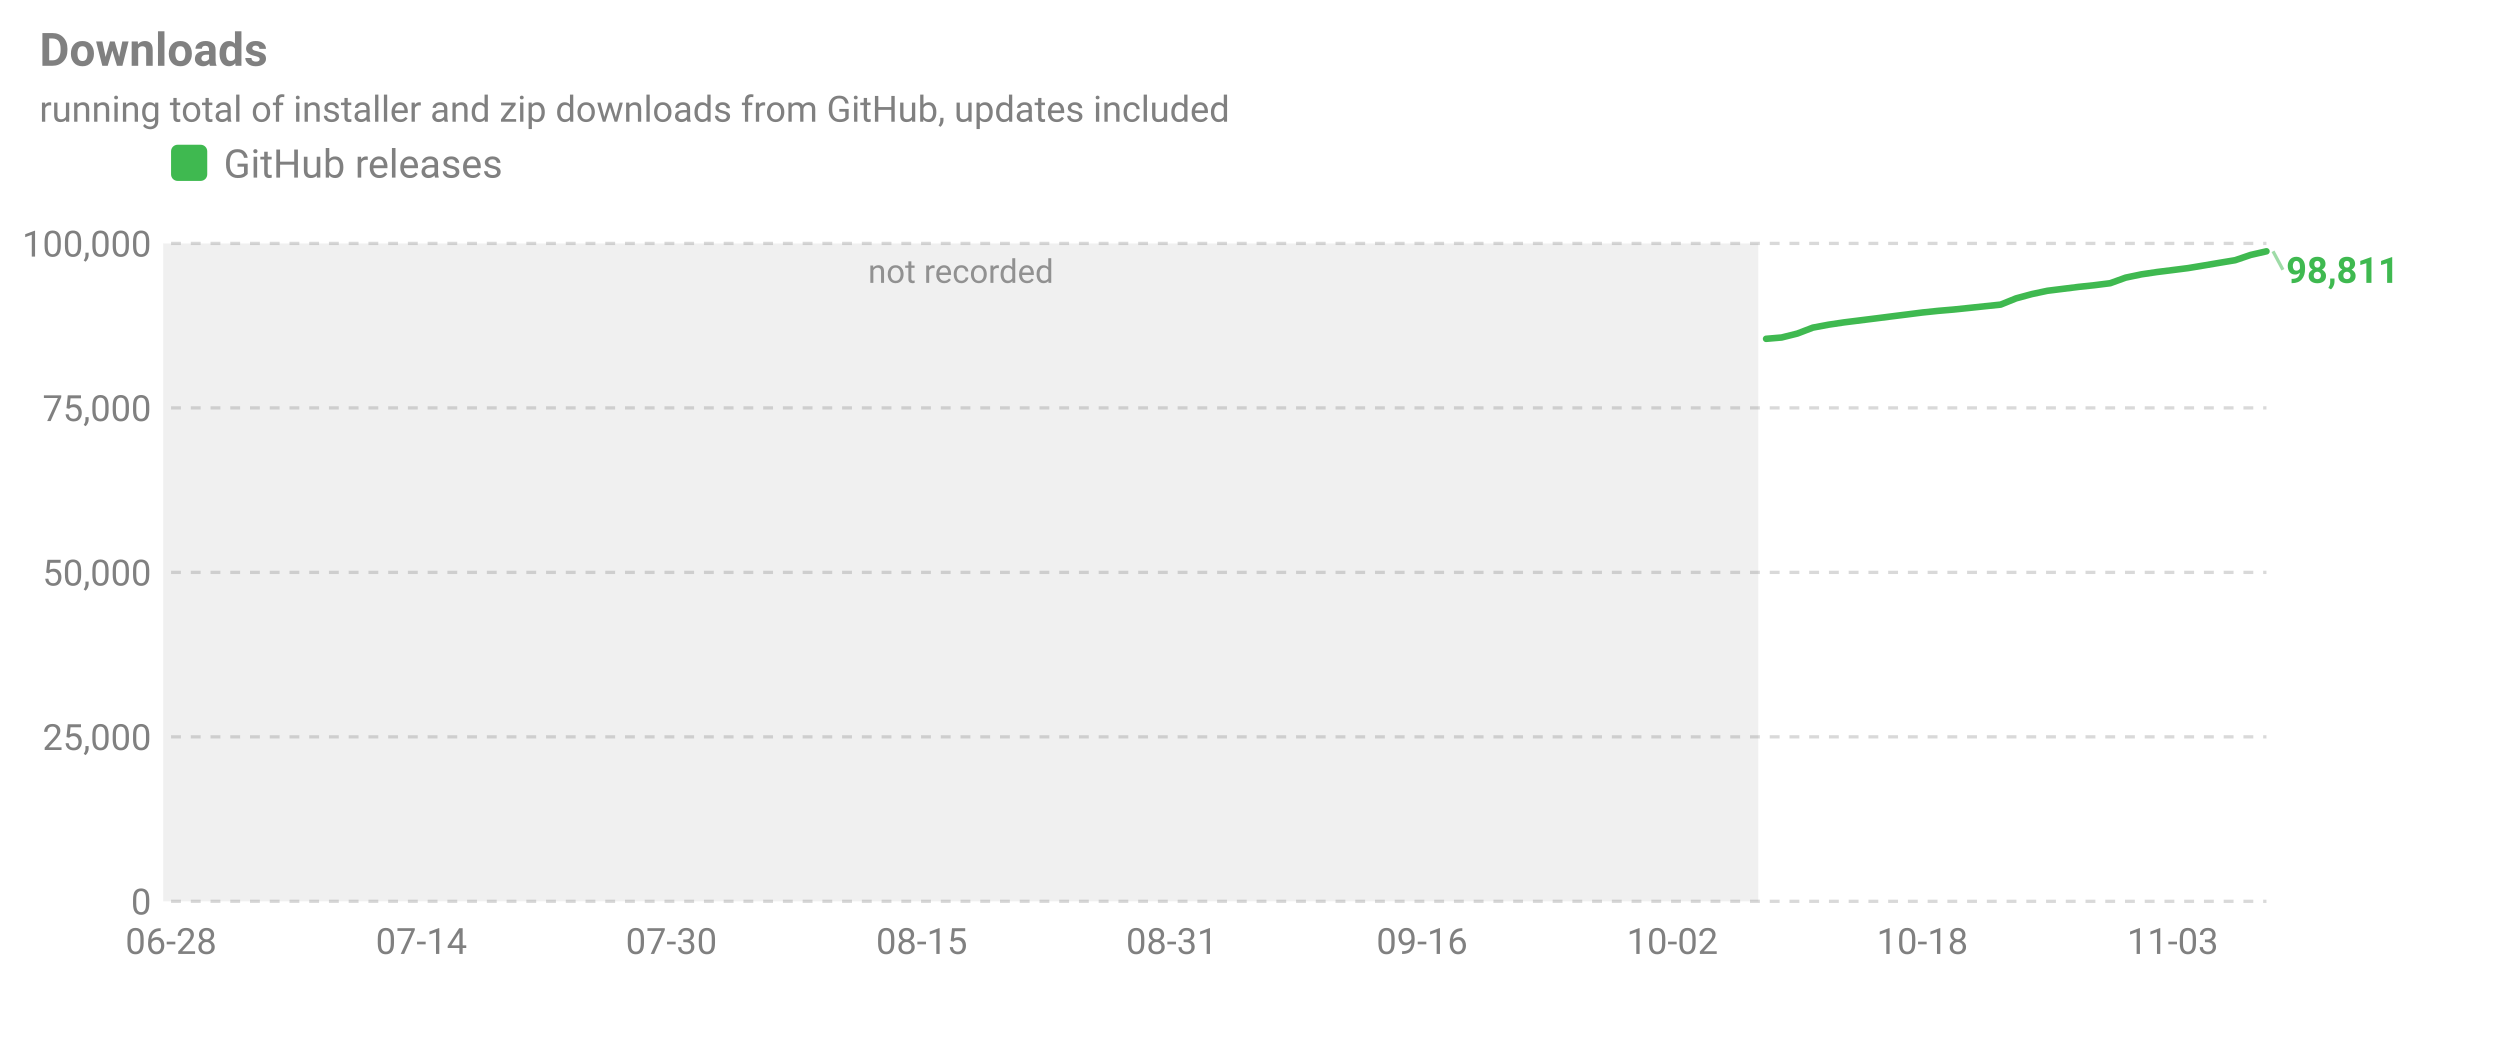
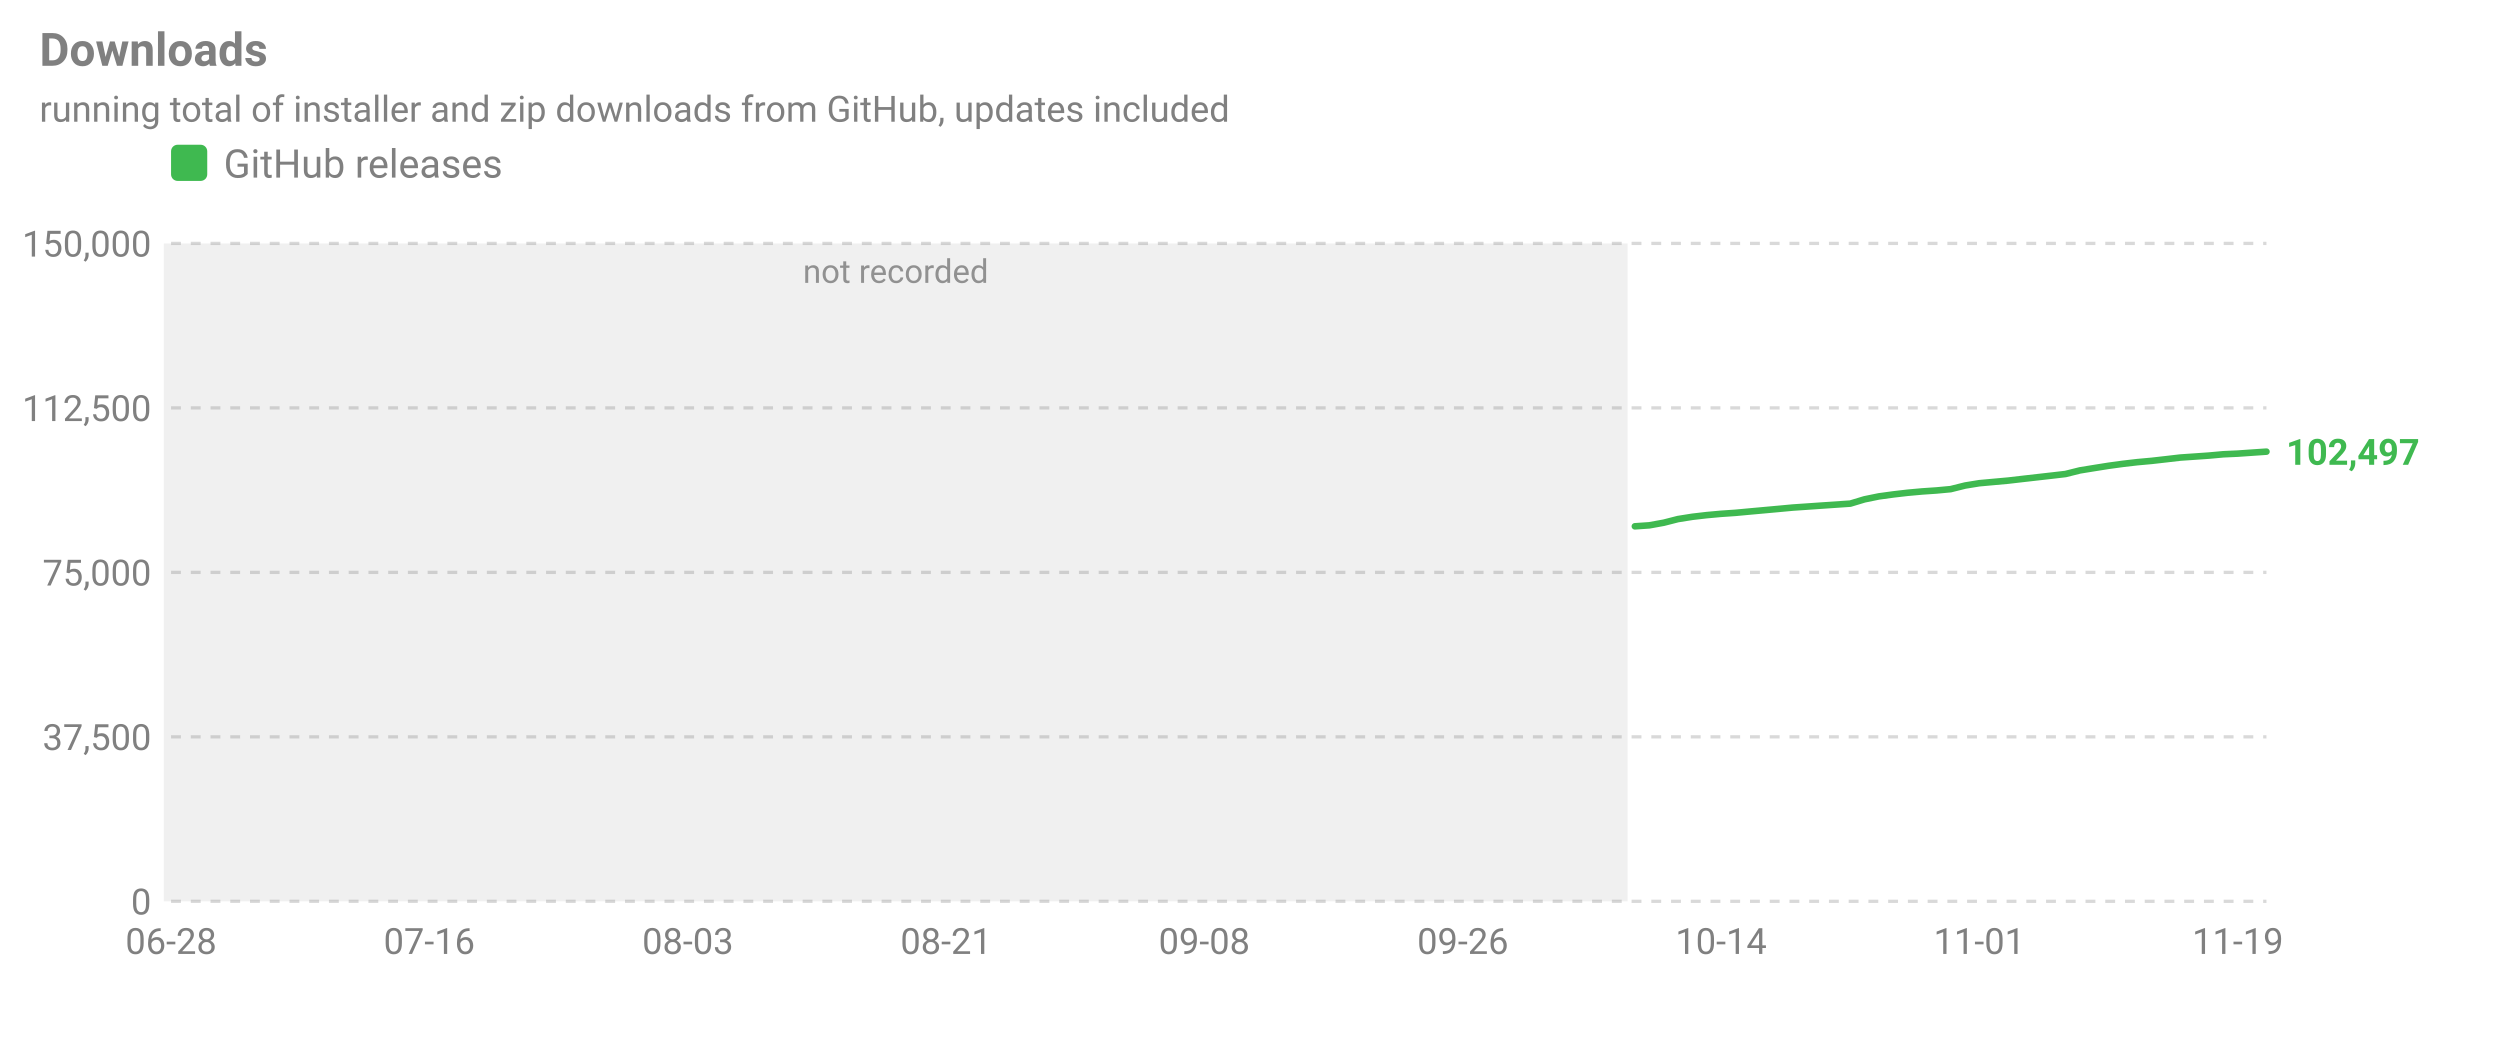
- <svg xmlns="http://www.w3.org/2000/svg" width="760" height="320" viewBox="0 0 760 320" role="img" aria-label="Downloads" data-chart="{&quot;bottom&quot;:274,&quot;labels&quot;:[&quot;06-28&quot;,&quot;06-29&quot;,&quot;06-30&quot;,&quot;07-01&quot;,&quot;07-02&quot;,&quot;07-03&quot;,&quot;07-04&quot;,&quot;07-05&quot;,&quot;07-06&quot;,&quot;07-07&quot;,&quot;07-08&quot;,&quot;07-09&quot;,&quot;07-10&quot;,&quot;07-11&quot;,&quot;07-12&quot;,&quot;07-13&quot;,&quot;07-14&quot;,&quot;07-15&quot;,&quot;07-16&quot;,&quot;07-17&quot;,&quot;07-18&quot;,&quot;07-19&quot;,&quot;07-20&quot;,&quot;07-21&quot;,&quot;07-22&quot;,&quot;07-23&quot;,&quot;07-24&quot;,&quot;07-25&quot;,&quot;07-26&quot;,&quot;07-27&quot;,&quot;07-28&quot;,&quot;07-29&quot;,&quot;07-30&quot;,&quot;07-31&quot;,&quot;08-01&quot;,&quot;08-02&quot;,&quot;08-03&quot;,&quot;08-04&quot;,&quot;08-05&quot;,&quot;08-06&quot;,&quot;08-07&quot;,&quot;08-08&quot;,&quot;08-09&quot;,&quot;08-10&quot;,&quot;08-11&quot;,&quot;08-12&quot;,&quot;08-13&quot;,&quot;08-14&quot;,&quot;08-15&quot;,&quot;08-16&quot;,&quot;08-17&quot;,&quot;08-18&quot;,&quot;08-19&quot;,&quot;08-20&quot;,&quot;08-21&quot;,&quot;08-22&quot;,&quot;08-23&quot;,&quot;08-24&quot;,&quot;08-25&quot;,&quot;08-26&quot;,&quot;08-27&quot;,&quot;08-28&quot;,&quot;08-29&quot;,&quot;08-30&quot;,&quot;08-31&quot;,&quot;09-01&quot;,&quot;09-02&quot;,&quot;09-03&quot;,&quot;09-04&quot;,&quot;09-05&quot;,&quot;09-06&quot;,&quot;09-07&quot;,&quot;09-08&quot;,&quot;09-09&quot;,&quot;09-10&quot;,&quot;09-11&quot;,&quot;09-12&quot;,&quot;09-13&quot;,&quot;09-14&quot;,&quot;09-15&quot;,&quot;09-16&quot;,&quot;09-17&quot;,&quot;09-18&quot;,&quot;09-19&quot;,&quot;09-20&quot;,&quot;09-21&quot;,&quot;09-22&quot;,&quot;09-23&quot;,&quot;09-24&quot;,&quot;09-25&quot;,&quot;09-26&quot;,&quot;09-27&quot;,&quot;09-28&quot;,&quot;09-29&quot;,&quot;09-30&quot;,&quot;10-01&quot;,&quot;10-02&quot;,&quot;10-03&quot;,&quot;10-04&quot;,&quot;10-05&quot;,&quot;10-06&quot;,&quot;10-07&quot;,&quot;10-08&quot;,&quot;10-09&quot;,&quot;10-10&quot;,&quot;10-11&quot;,&quot;10-12&quot;,&quot;10-13&quot;,&quot;10-14&quot;,&quot;10-15&quot;,&quot;10-16&quot;,&quot;10-17&quot;,&quot;10-18&quot;,&quot;10-19&quot;,&quot;10-20&quot;,&quot;10-21&quot;,&quot;10-22&quot;,&quot;10-23&quot;,&quot;10-24&quot;,&quot;10-25&quot;,&quot;10-26&quot;,&quot;10-27&quot;,&quot;10-28&quot;,&quot;10-29&quot;,&quot;10-30&quot;,&quot;10-31&quot;,&quot;11-01&quot;,&quot;11-02&quot;,&quot;11-03&quot;,&quot;11-04&quot;,&quot;11-05&quot;,&quot;11-06&quot;,&quot;11-07&quot;,&quot;11-08&quot;,&quot;11-09&quot;],&quot;series&quot;:[{&quot;color&quot;:&quot;#3fb950&quot;,&quot;name&quot;:&quot;GitHub releases&quot;,&quot;values&quot;:[null,null,null,null,null,null,null,null,null,null,null,null,null,null,null,null,null,null,null,null,null,null,null,null,null,null,null,null,null,null,null,null,null,null,null,null,null,null,null,null,null,null,null,null,null,null,null,null,null,null,null,null,null,null,null,null,null,null,null,null,null,null,null,null,null,null,null,null,null,null,null,null,null,null,null,null,null,null,null,null,null,null,null,null,null,null,null,null,null,null,null,null,null,null,null,null,null,null,null,null,null,null,&quot;85,478&quot;,&quot;85,704&quot;,&quot;86,321&quot;,&quot;87,185&quot;,&quot;87,675&quot;,&quot;88,013&quot;,&quot;88,323&quot;,&quot;88,603&quot;,&quot;88,884&quot;,&quot;89,183&quot;,&quot;89,480&quot;,&quot;89,752&quot;,&quot;89,965&quot;,&quot;90,200&quot;,&quot;90,454&quot;,&quot;90,691&quot;,&quot;91,655&quot;,&quot;92,297&quot;,&quot;92,779&quot;,&quot;93,119&quot;,&quot;93,417&quot;,&quot;93,670&quot;,&quot;93,951&quot;,&quot;94,814&quot;,&quot;95,289&quot;,&quot;95,643&quot;,&quot;95,942&quot;,&quot;96,267&quot;,&quot;96,665&quot;,&quot;97,072&quot;,&quot;97,461&quot;,&quot;98,268&quot;,&quot;98,811&quot;],&quot;y&quot;:[null,null,null,null,null,null,null,null,null,null,null,null,null,null,null,null,null,null,null,null,null,null,null,null,null,null,null,null,null,null,null,null,null,null,null,null,null,null,null,null,null,null,null,null,null,null,null,null,null,null,null,null,null,null,null,null,null,null,null,null,null,null,null,null,null,null,null,null,null,null,null,null,null,null,null,null,null,null,null,null,null,null,null,null,null,null,null,null,null,null,null,null,null,null,null,null,null,null,null,null,null,null,103.0,102.6,101.4,99.6,98.7,98.0,97.4,96.8,96.2,95.6,95.0,94.5,94.1,93.6,93.1,92.6,90.7,89.4,88.4,87.8,87.2,86.7,86.1,84.4,83.4,82.7,82.1,81.5,80.7,79.9,79.1,77.5,76.4]}],&quot;top&quot;:74,&quot;type&quot;:&quot;lines&quot;,&quot;x&quot;:[52.0,56.8,61.5,66.3,71.0,75.8,80.5,85.3,90.0,94.8,99.5,104.3,109.0,113.8,118.6,123.3,128.1,132.8,137.6,142.3,147.1,151.8,156.6,161.3,166.1,170.8,175.6,180.4,185.1,189.9,194.6,199.4,204.1,208.9,213.6,218.4,223.1,227.9,232.6,237.4,242.1,246.9,251.7,256.4,261.2,265.9,270.7,275.4,280.2,284.9,289.7,294.4,299.2,303.9,308.7,313.5,318.2,323.0,327.7,332.5,337.2,342.0,346.7,351.5,356.2,361.0,365.7,370.5,375.3,380.0,384.8,389.5,394.3,399.0,403.8,408.5,413.3,418.0,422.8,427.5,432.3,437.1,441.8,446.6,451.3,456.1,460.8,465.6,470.3,475.1,479.8,484.6,489.3,494.1,498.9,503.6,508.4,513.1,517.9,522.6,527.4,532.1,536.9,541.6,546.4,551.1,555.9,560.6,565.4,570.2,574.9,579.7,584.4,589.2,593.9,598.7,603.4,608.2,612.9,617.7,622.4,627.2,632.0,636.7,641.5,646.2,651.0,655.7,660.5,665.2,670.0,674.7,679.5,684.2,689.0]}">
+ <svg xmlns="http://www.w3.org/2000/svg" width="760" height="320" viewBox="0 0 760 320" role="img" aria-label="Downloads" data-chart="{&quot;bottom&quot;:274,&quot;labels&quot;:[&quot;06-28&quot;,&quot;06-29&quot;,&quot;06-30&quot;,&quot;07-01&quot;,&quot;07-02&quot;,&quot;07-03&quot;,&quot;07-04&quot;,&quot;07-05&quot;,&quot;07-06&quot;,&quot;07-07&quot;,&quot;07-08&quot;,&quot;07-09&quot;,&quot;07-10&quot;,&quot;07-11&quot;,&quot;07-12&quot;,&quot;07-13&quot;,&quot;07-14&quot;,&quot;07-15&quot;,&quot;07-16&quot;,&quot;07-17&quot;,&quot;07-18&quot;,&quot;07-19&quot;,&quot;07-20&quot;,&quot;07-21&quot;,&quot;07-22&quot;,&quot;07-23&quot;,&quot;07-24&quot;,&quot;07-25&quot;,&quot;07-26&quot;,&quot;07-27&quot;,&quot;07-28&quot;,&quot;07-29&quot;,&quot;07-30&quot;,&quot;07-31&quot;,&quot;08-01&quot;,&quot;08-02&quot;,&quot;08-03&quot;,&quot;08-04&quot;,&quot;08-05&quot;,&quot;08-06&quot;,&quot;08-07&quot;,&quot;08-08&quot;,&quot;08-09&quot;,&quot;08-10&quot;,&quot;08-11&quot;,&quot;08-12&quot;,&quot;08-13&quot;,&quot;08-14&quot;,&quot;08-15&quot;,&quot;08-16&quot;,&quot;08-17&quot;,&quot;08-18&quot;,&quot;08-19&quot;,&quot;08-20&quot;,&quot;08-21&quot;,&quot;08-22&quot;,&quot;08-23&quot;,&quot;08-24&quot;,&quot;08-25&quot;,&quot;08-26&quot;,&quot;08-27&quot;,&quot;08-28&quot;,&quot;08-29&quot;,&quot;08-30&quot;,&quot;08-31&quot;,&quot;09-01&quot;,&quot;09-02&quot;,&quot;09-03&quot;,&quot;09-04&quot;,&quot;09-05&quot;,&quot;09-06&quot;,&quot;09-07&quot;,&quot;09-08&quot;,&quot;09-09&quot;,&quot;09-10&quot;,&quot;09-11&quot;,&quot;09-12&quot;,&quot;09-13&quot;,&quot;09-14&quot;,&quot;09-15&quot;,&quot;09-16&quot;,&quot;09-17&quot;,&quot;09-18&quot;,&quot;09-19&quot;,&quot;09-20&quot;,&quot;09-21&quot;,&quot;09-22&quot;,&quot;09-23&quot;,&quot;09-24&quot;,&quot;09-25&quot;,&quot;09-26&quot;,&quot;09-27&quot;,&quot;09-28&quot;,&quot;09-29&quot;,&quot;09-30&quot;,&quot;10-01&quot;,&quot;10-02&quot;,&quot;10-03&quot;,&quot;10-04&quot;,&quot;10-05&quot;,&quot;10-06&quot;,&quot;10-07&quot;,&quot;10-08&quot;,&quot;10-09&quot;,&quot;10-10&quot;,&quot;10-11&quot;,&quot;10-12&quot;,&quot;10-13&quot;,&quot;10-14&quot;,&quot;10-15&quot;,&quot;10-16&quot;,&quot;10-17&quot;,&quot;10-18&quot;,&quot;10-19&quot;,&quot;10-20&quot;,&quot;10-21&quot;,&quot;10-22&quot;,&quot;10-23&quot;,&quot;10-24&quot;,&quot;10-25&quot;,&quot;10-26&quot;,&quot;10-27&quot;,&quot;10-28&quot;,&quot;10-29&quot;,&quot;10-30&quot;,&quot;10-31&quot;,&quot;11-01&quot;,&quot;11-02&quot;,&quot;11-03&quot;,&quot;11-04&quot;,&quot;11-05&quot;,&quot;11-06&quot;,&quot;11-07&quot;,&quot;11-08&quot;,&quot;11-09&quot;,&quot;11-10&quot;,&quot;11-11&quot;,&quot;11-12&quot;,&quot;11-13&quot;,&quot;11-14&quot;,&quot;11-15&quot;,&quot;11-16&quot;,&quot;11-17&quot;,&quot;11-18&quot;,&quot;11-19&quot;,&quot;11-20&quot;,&quot;11-21&quot;],&quot;series&quot;:[{&quot;color&quot;:&quot;#3fb950&quot;,&quot;name&quot;:&quot;GitHub releases&quot;,&quot;values&quot;:[null,null,null,null,null,null,null,null,null,null,null,null,null,null,null,null,null,null,null,null,null,null,null,null,null,null,null,null,null,null,null,null,null,null,null,null,null,null,null,null,null,null,null,null,null,null,null,null,null,null,null,null,null,null,null,null,null,null,null,null,null,null,null,null,null,null,null,null,null,null,null,null,null,null,null,null,null,null,null,null,null,null,null,null,null,null,null,null,null,null,null,null,null,null,null,null,null,null,null,null,null,null,&quot;85,478&quot;,&quot;85,704&quot;,&quot;86,321&quot;,&quot;87,185&quot;,&quot;87,675&quot;,&quot;88,013&quot;,&quot;88,323&quot;,&quot;88,603&quot;,&quot;88,884&quot;,&quot;89,183&quot;,&quot;89,480&quot;,&quot;89,752&quot;,&quot;89,965&quot;,&quot;90,200&quot;,&quot;90,454&quot;,&quot;90,691&quot;,&quot;91,655&quot;,&quot;92,297&quot;,&quot;92,779&quot;,&quot;93,119&quot;,&quot;93,417&quot;,&quot;93,670&quot;,&quot;93,951&quot;,&quot;94,814&quot;,&quot;95,289&quot;,&quot;95,643&quot;,&quot;95,942&quot;,&quot;96,267&quot;,&quot;96,665&quot;,&quot;97,072&quot;,&quot;97,461&quot;,&quot;98,268&quot;,&quot;98,811&quot;,&quot;99,310&quot;,&quot;99,740&quot;,&quot;100,088&quot;,&quot;100,430&quot;,&quot;100,786&quot;,&quot;101,165&quot;,&quot;101,416&quot;,&quot;101,646&quot;,&quot;101,892&quot;,&quot;102,091&quot;,&quot;102,292&quot;,&quot;102,497&quot;],&quot;y&quot;:[null,null,null,null,null,null,null,null,null,null,null,null,null,null,null,null,null,null,null,null,null,null,null,null,null,null,null,null,null,null,null,null,null,null,null,null,null,null,null,null,null,null,null,null,null,null,null,null,null,null,null,null,null,null,null,null,null,null,null,null,null,null,null,null,null,null,null,null,null,null,null,null,null,null,null,null,null,null,null,null,null,null,null,null,null,null,null,null,null,null,null,null,null,null,null,null,null,null,null,null,null,null,160.0,159.7,158.9,157.8,157.1,156.6,156.2,155.9,155.5,155.1,154.7,154.3,154.0,153.7,153.4,153.1,151.8,150.9,150.3,149.8,149.4,149.1,148.7,147.6,146.9,146.5,146.1,145.6,145.1,144.6,144.1,143.0,142.3,141.6,141.0,140.5,140.1,139.6,139.1,138.8,138.5,138.1,137.9,137.6,137.3]}],&quot;top&quot;:74,&quot;type&quot;:&quot;lines&quot;,&quot;x&quot;:[52.0,56.4,60.7,65.1,69.5,73.8,78.2,82.5,86.9,91.3,95.6,100.0,104.4,108.7,113.1,117.4,121.8,126.2,130.5,134.9,139.3,143.6,148.0,152.3,156.7,161.1,165.4,169.8,174.2,178.5,182.9,187.3,191.6,196.0,200.3,204.7,209.1,213.4,217.8,222.2,226.5,230.9,235.2,239.6,244.0,248.3,252.7,257.1,261.4,265.8,270.2,274.5,278.9,283.2,287.6,292.0,296.3,300.7,305.1,309.4,313.8,318.1,322.5,326.9,331.2,335.6,340.0,344.3,348.7,353.0,357.4,361.8,366.1,370.5,374.9,379.2,383.6,388.0,392.3,396.7,401.0,405.4,409.8,414.1,418.5,422.9,427.2,431.6,435.9,440.3,444.7,449.0,453.4,457.8,462.1,466.5,470.8,475.2,479.6,483.9,488.3,492.7,497.0,501.4,505.8,510.1,514.5,518.8,523.2,527.6,531.9,536.3,540.7,545.0,549.4,553.7,558.1,562.5,566.8,571.2,575.6,579.9,584.3,588.7,593.0,597.4,601.7,606.1,610.5,614.8,619.2,623.6,627.9,632.3,636.6,641.0,645.4,649.7,654.1,658.5,662.8,667.2,671.5,675.9,680.3,684.6,689.0]}">
  <style>
  text{font-family:-apple-system,BlinkMacSystemFont,'Segoe UI',Roboto,Helvetica,Arial,sans-serif}
  .grid{stroke:#808080;stroke-opacity:.3;stroke-width:1}
  .axis{stroke:#808080;stroke-width:1}
  .lbl{fill:#808080;font-size:12px}
  .val{fill:#808080;font-size:12px;font-weight:600}
  .title{fill:#808080;font-size:14px;font-weight:700}
  .sub{fill:#808080;font-size:11px}
  .gap{fill:#808080;opacity:.12}
  .gaplbl{fill:#808080;font-size:10px;opacity:.85}
+   .mark{stroke:#808080;stroke-opacity:.7;stroke-width:1;stroke-dasharray:2 3}
+   .markbg{fill:#808080;fill-opacity:.22}
+   .marklbl{fill:#808080;font-size:9.5px;font-weight:600}
  .ico{fill:#808080}
  .t1{fill:#e3b341}
  .t2{fill:#d29922}
  .t3{fill:#b7860b}
  .t4{fill:#946f0f}
</style>
  <text x="12" y="20" class="title">Downloads</text>
  <text x="12" y="37" class="sub">running total of installer and zip downloads from GitHub, updates included</text>
-   <rect x="49.6" y="74" width="484.9" height="200" class="gap" />
-   <text x="292.1" y="86" class="gaplbl" text-anchor="middle">not recorded</text>
+   <rect x="49.8" y="74" width="445.0" height="200" class="gap" />
+   <text x="272.3" y="86" class="gaplbl" text-anchor="middle">not recorded</text>
  <line x1="52" y1="274.0" x2="689" y2="274.0" class="grid" stroke-dasharray="3 3" />
  <text x="46" y="278.0" class="sub" text-anchor="end">0</text>
  <line x1="52" y1="224.0" x2="689" y2="224.0" class="grid" stroke-dasharray="3 3" />
-   <text x="46" y="228.0" class="sub" text-anchor="end">25,000</text>
+   <text x="46" y="228.0" class="sub" text-anchor="end">37,500</text>
  <line x1="52" y1="174.0" x2="689" y2="174.0" class="grid" stroke-dasharray="3 3" />
-   <text x="46" y="178.0" class="sub" text-anchor="end">50,000</text>
+   <text x="46" y="178.0" class="sub" text-anchor="end">75,000</text>
  <line x1="52" y1="124.0" x2="689" y2="124.0" class="grid" stroke-dasharray="3 3" />
-   <text x="46" y="128.0" class="sub" text-anchor="end">75,000</text>
+   <text x="46" y="128.0" class="sub" text-anchor="end">112,500</text>
  <line x1="52" y1="74.0" x2="689" y2="74.0" class="grid" stroke-dasharray="3 3" />
-   <text x="46" y="78.0" class="sub" text-anchor="end">100,000</text>
+   <text x="46" y="78.0" class="sub" text-anchor="end">150,000</text>
  <text x="52.0" y="290" class="sub" text-anchor="middle">06-28</text>
-   <text x="128.1" y="290" class="sub" text-anchor="middle">07-14</text>
-   <text x="204.1" y="290" class="sub" text-anchor="middle">07-30</text>
-   <text x="280.2" y="290" class="sub" text-anchor="middle">08-15</text>
-   <text x="356.2" y="290" class="sub" text-anchor="middle">08-31</text>
-   <text x="432.3" y="290" class="sub" text-anchor="middle">09-16</text>
-   <text x="508.4" y="290" class="sub" text-anchor="middle">10-02</text>
-   <text x="584.4" y="290" class="sub" text-anchor="middle">10-18</text>
-   <text x="660.5" y="290" class="sub" text-anchor="middle">11-03</text>
-   <polyline points="536.9,103.0 541.6,102.6 546.4,101.4 551.1,99.6 555.9,98.7 560.6,98.0 565.4,97.4 570.2,96.8 574.9,96.2 579.7,95.6 584.4,95.0 589.2,94.5 593.9,94.1 598.7,93.6 603.4,93.1 608.2,92.6 612.9,90.7 617.7,89.4 622.4,88.4 627.2,87.8 632.0,87.2 636.7,86.7 641.5,86.1 646.2,84.4 651.0,83.4 655.7,82.7 660.5,82.1 665.2,81.5 670.0,80.7 674.7,79.9 679.5,79.1 684.2,77.5 689.0,76.4" fill="none" stroke="#3fb950" stroke-width="2" stroke-linejoin="round" stroke-linecap="round" />
-   <line x1="691.0" y1="76.4" x2="694.0" y2="82.0" stroke="#3fb950" stroke-width="1" stroke-opacity="0.5" />
-   <text x="695.0" y="86.0" style="fill:#3fb950;font-size:11px;font-weight:600">98,811</text>
+   <text x="130.5" y="290" class="sub" text-anchor="middle">07-16</text>
+   <text x="209.1" y="290" class="sub" text-anchor="middle">08-03</text>
+   <text x="287.6" y="290" class="sub" text-anchor="middle">08-21</text>
+   <text x="366.1" y="290" class="sub" text-anchor="middle">09-08</text>
+   <text x="444.7" y="290" class="sub" text-anchor="middle">09-26</text>
+   <text x="523.2" y="290" class="sub" text-anchor="middle">10-14</text>
+   <text x="601.7" y="290" class="sub" text-anchor="middle">11-01</text>
+   <text x="680.3" y="290" class="sub" text-anchor="middle">11-19</text>
+   <polyline points="497.0,160.0 501.4,159.7 505.8,158.9 510.1,157.8 514.5,157.1 518.8,156.6 523.2,156.2 527.6,155.9 531.9,155.5 536.3,155.1 540.7,154.7 545.0,154.3 549.4,154.0 553.7,153.7 558.1,153.4 562.5,153.1 566.8,151.8 571.2,150.9 575.6,150.3 579.9,149.8 584.3,149.4 588.7,149.1 593.0,148.7 597.4,147.6 601.7,146.9 606.1,146.5 610.5,146.1 614.8,145.6 619.2,145.1 623.6,144.6 627.9,144.1 632.3,143.0 636.6,142.3 641.0,141.6 645.4,141.0 649.7,140.5 654.1,140.1 658.5,139.6 662.8,139.1 667.2,138.8 671.5,138.5 675.9,138.1 680.3,137.9 684.6,137.6 689.0,137.3" fill="none" stroke="#3fb950" stroke-width="2" stroke-linejoin="round" stroke-linecap="round" />
+   <text x="695.0" y="141.3" style="fill:#3fb950;font-size:11px;font-weight:600">102,497</text>
  <rect x="52" y="44" width="11" height="11" rx="2" fill="#3fb950" />
  <text x="68" y="54" class="lbl">GitHub releases</text>
</svg>
